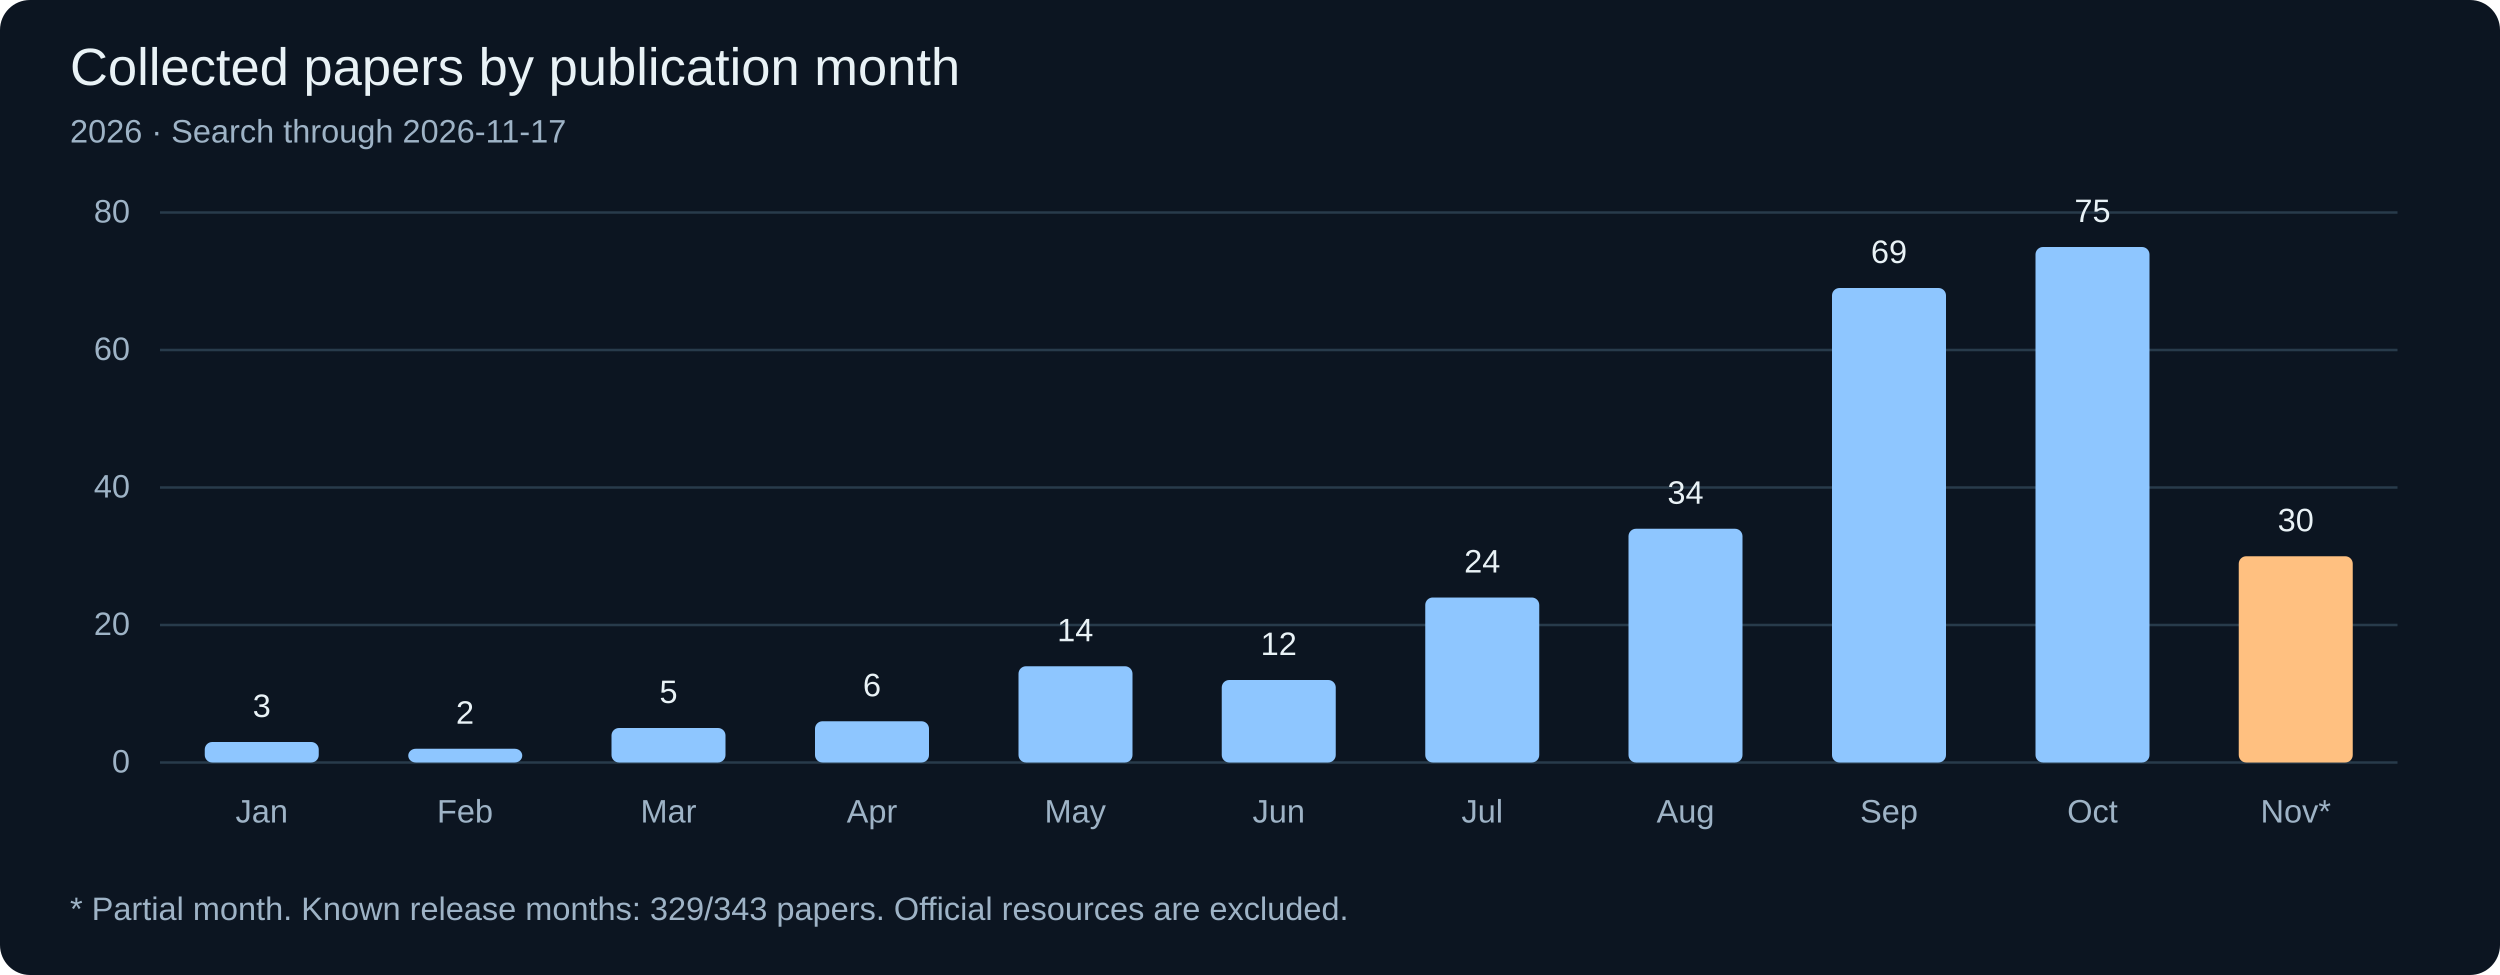
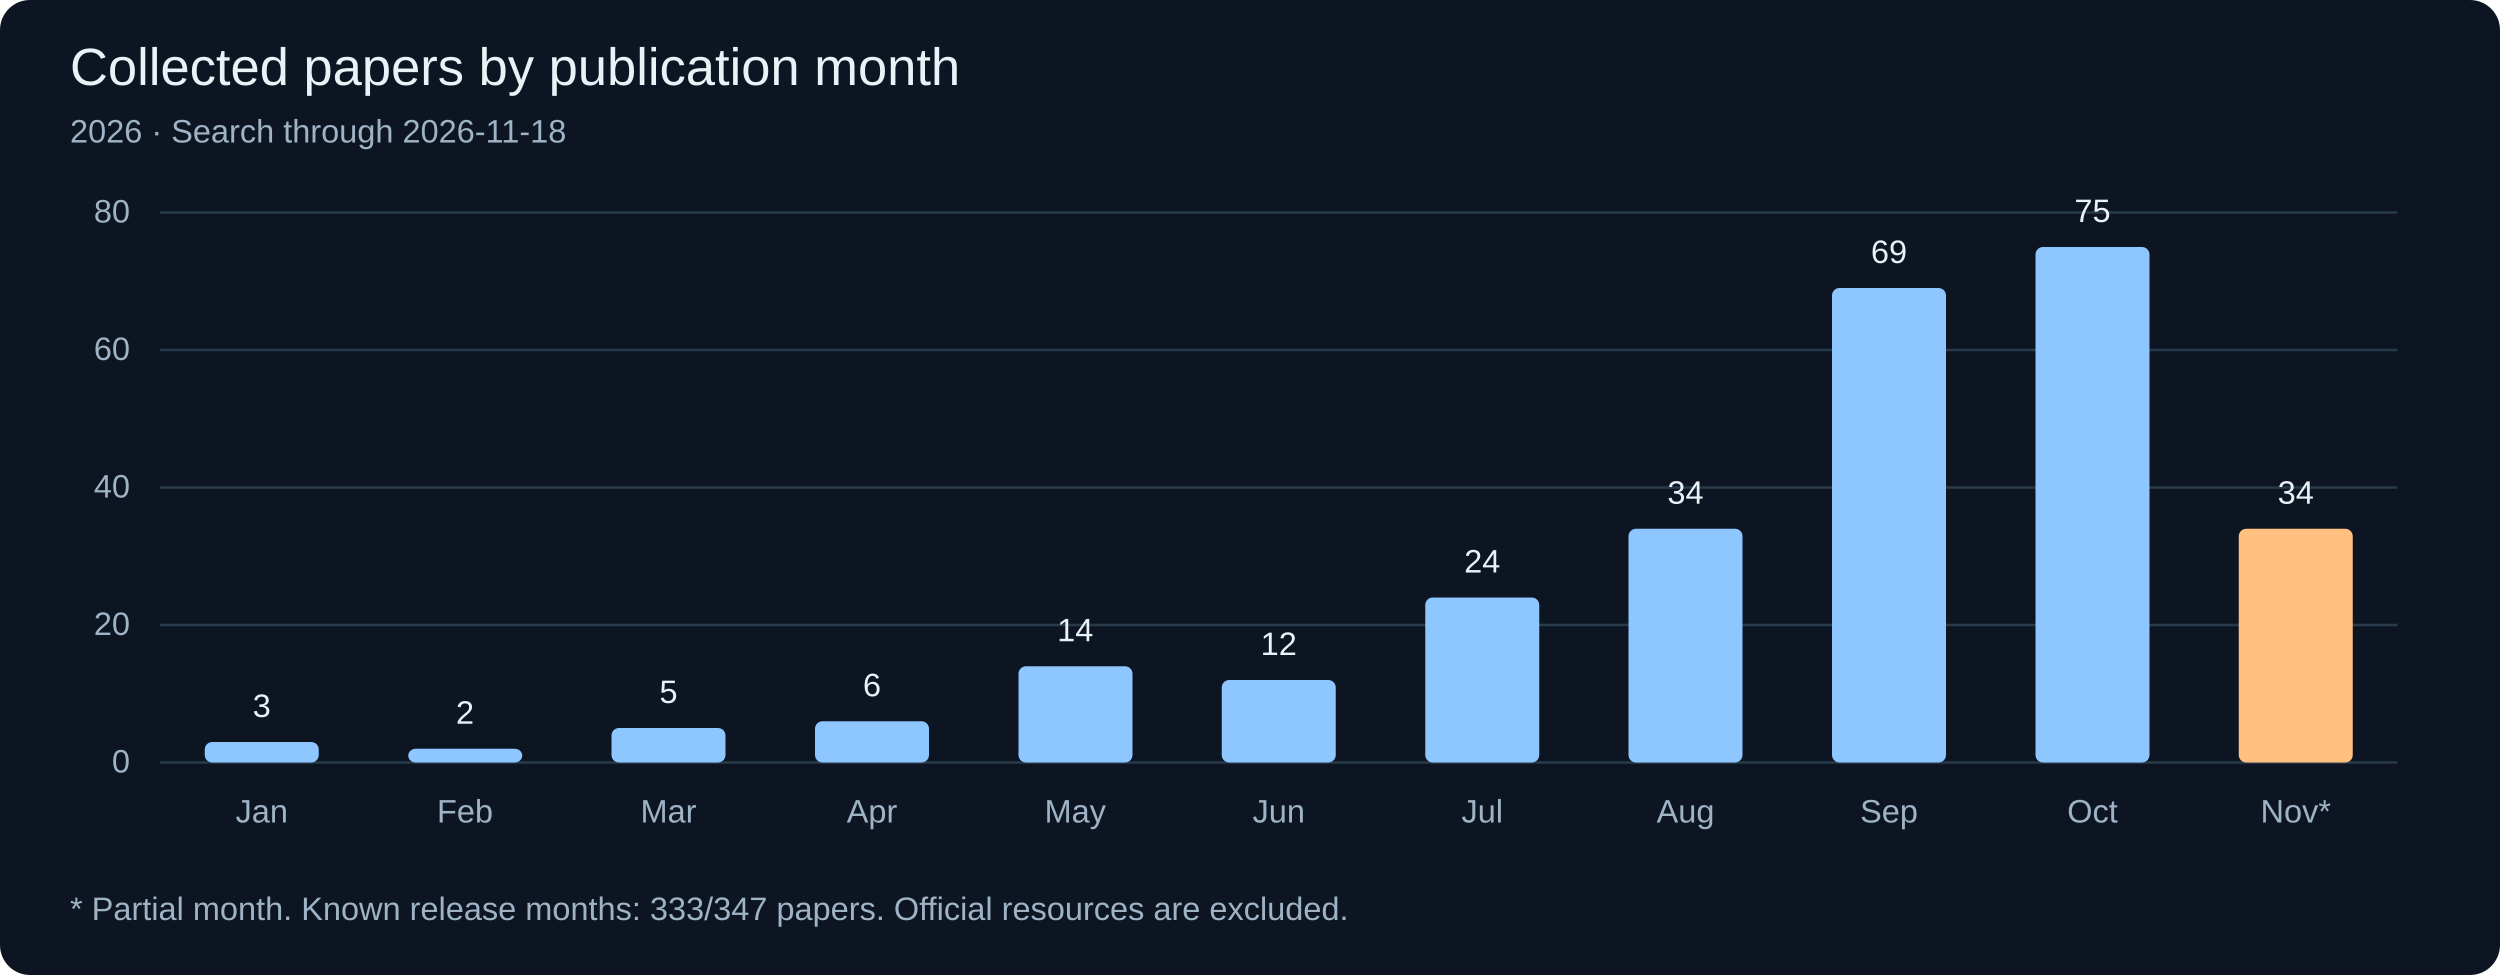
<svg xmlns="http://www.w3.org/2000/svg" width="1000" height="390" viewBox="0 0 1000 390" role="img" aria-labelledby="title desc">
  <rect width="1000" height="390" rx="12" fill="#0c1521" />
  <g font-family="Arial,sans-serif" font-size="13" fill="#e9f2f6">
    <text x="28" y="34" font-size="21">Collected papers by publication month</text>
-     <text x="28" y="57" fill="#9eb3c6">2026 · Search through 2026-11-17</text>
+     <text x="28" y="57" fill="#9eb3c6">2026 · Search through 2026-11-18</text>
    <path d="M64 305.0h895" stroke="#283b4b" />
    <text x="52" y="309.0" text-anchor="end" fill="#9eb3c6">0</text>
    <path d="M64 250.0h895" stroke="#283b4b" />
    <text x="52" y="254.0" text-anchor="end" fill="#9eb3c6">20</text>
    <path d="M64 195.0h895" stroke="#283b4b" />
    <text x="52" y="199.0" text-anchor="end" fill="#9eb3c6">40</text>
    <path d="M64 140.0h895" stroke="#283b4b" />
    <text x="52" y="144.0" text-anchor="end" fill="#9eb3c6">60</text>
    <path d="M64 85.0h895" stroke="#283b4b" />
    <text x="52" y="89.0" text-anchor="end" fill="#9eb3c6">80</text>
    <rect x="81.9" y="296.8" width="45.6" height="8.2" rx="3" fill="#8ec6ff" />
    <text x="104.7" y="286.8" text-anchor="middle">3</text>
    <text x="104.7" y="329" text-anchor="middle" fill="#9eb3c6">Jan</text>
    <rect x="163.3" y="299.5" width="45.6" height="5.5" rx="3" fill="#8ec6ff" />
    <text x="186.0" y="289.5" text-anchor="middle">2</text>
    <text x="186.0" y="329" text-anchor="middle" fill="#9eb3c6">Feb</text>
    <rect x="244.6" y="291.2" width="45.6" height="13.8" rx="3" fill="#8ec6ff" />
    <text x="267.4" y="281.2" text-anchor="middle">5</text>
    <text x="267.4" y="329" text-anchor="middle" fill="#9eb3c6">Mar</text>
    <rect x="326.0" y="288.5" width="45.6" height="16.5" rx="3" fill="#8ec6ff" />
    <text x="348.8" y="278.5" text-anchor="middle">6</text>
    <text x="348.8" y="329" text-anchor="middle" fill="#9eb3c6">Apr</text>
    <rect x="407.4" y="266.5" width="45.6" height="38.5" rx="3" fill="#8ec6ff" />
    <text x="430.1" y="256.5" text-anchor="middle">14</text>
    <text x="430.1" y="329" text-anchor="middle" fill="#9eb3c6">May</text>
    <rect x="488.7" y="272.0" width="45.6" height="33.0" rx="3" fill="#8ec6ff" />
    <text x="511.5" y="262.0" text-anchor="middle">12</text>
    <text x="511.5" y="329" text-anchor="middle" fill="#9eb3c6">Jun</text>
    <rect x="570.1" y="239.0" width="45.6" height="66.0" rx="3" fill="#8ec6ff" />
    <text x="592.9" y="229.0" text-anchor="middle">24</text>
    <text x="592.9" y="329" text-anchor="middle" fill="#9eb3c6">Jul</text>
    <rect x="651.4" y="211.5" width="45.6" height="93.5" rx="3" fill="#8ec6ff" />
    <text x="674.2" y="201.5" text-anchor="middle">34</text>
    <text x="674.2" y="329" text-anchor="middle" fill="#9eb3c6">Aug</text>
    <rect x="732.8" y="115.2" width="45.6" height="189.8" rx="3" fill="#8ec6ff" />
    <text x="755.6" y="105.2" text-anchor="middle">69</text>
    <text x="755.6" y="329" text-anchor="middle" fill="#9eb3c6">Sep</text>
    <rect x="814.2" y="98.8" width="45.6" height="206.2" rx="3" fill="#8ec6ff" />
    <text x="837.0" y="88.8" text-anchor="middle">75</text>
    <text x="837.0" y="329" text-anchor="middle" fill="#9eb3c6">Oct</text>
-     <rect x="895.5" y="222.5" width="45.6" height="82.5" rx="3" fill="#ffc080" />
-     <text x="918.3" y="212.5" text-anchor="middle">30</text>
+     <rect x="895.5" y="211.5" width="45.6" height="93.5" rx="3" fill="#ffc080" />
+     <text x="918.3" y="201.5" text-anchor="middle">34</text>
    <text x="918.3" y="329" text-anchor="middle" fill="#9eb3c6">Nov*</text>
-     <text x="28" y="368" fill="#9eb3c6">* Partial month. Known release months: 329/343 papers. Official resources are excluded.</text>
+     <text x="28" y="368" fill="#9eb3c6">* Partial month. Known release months: 333/347 papers. Official resources are excluded.</text>
  </g>
</svg>
